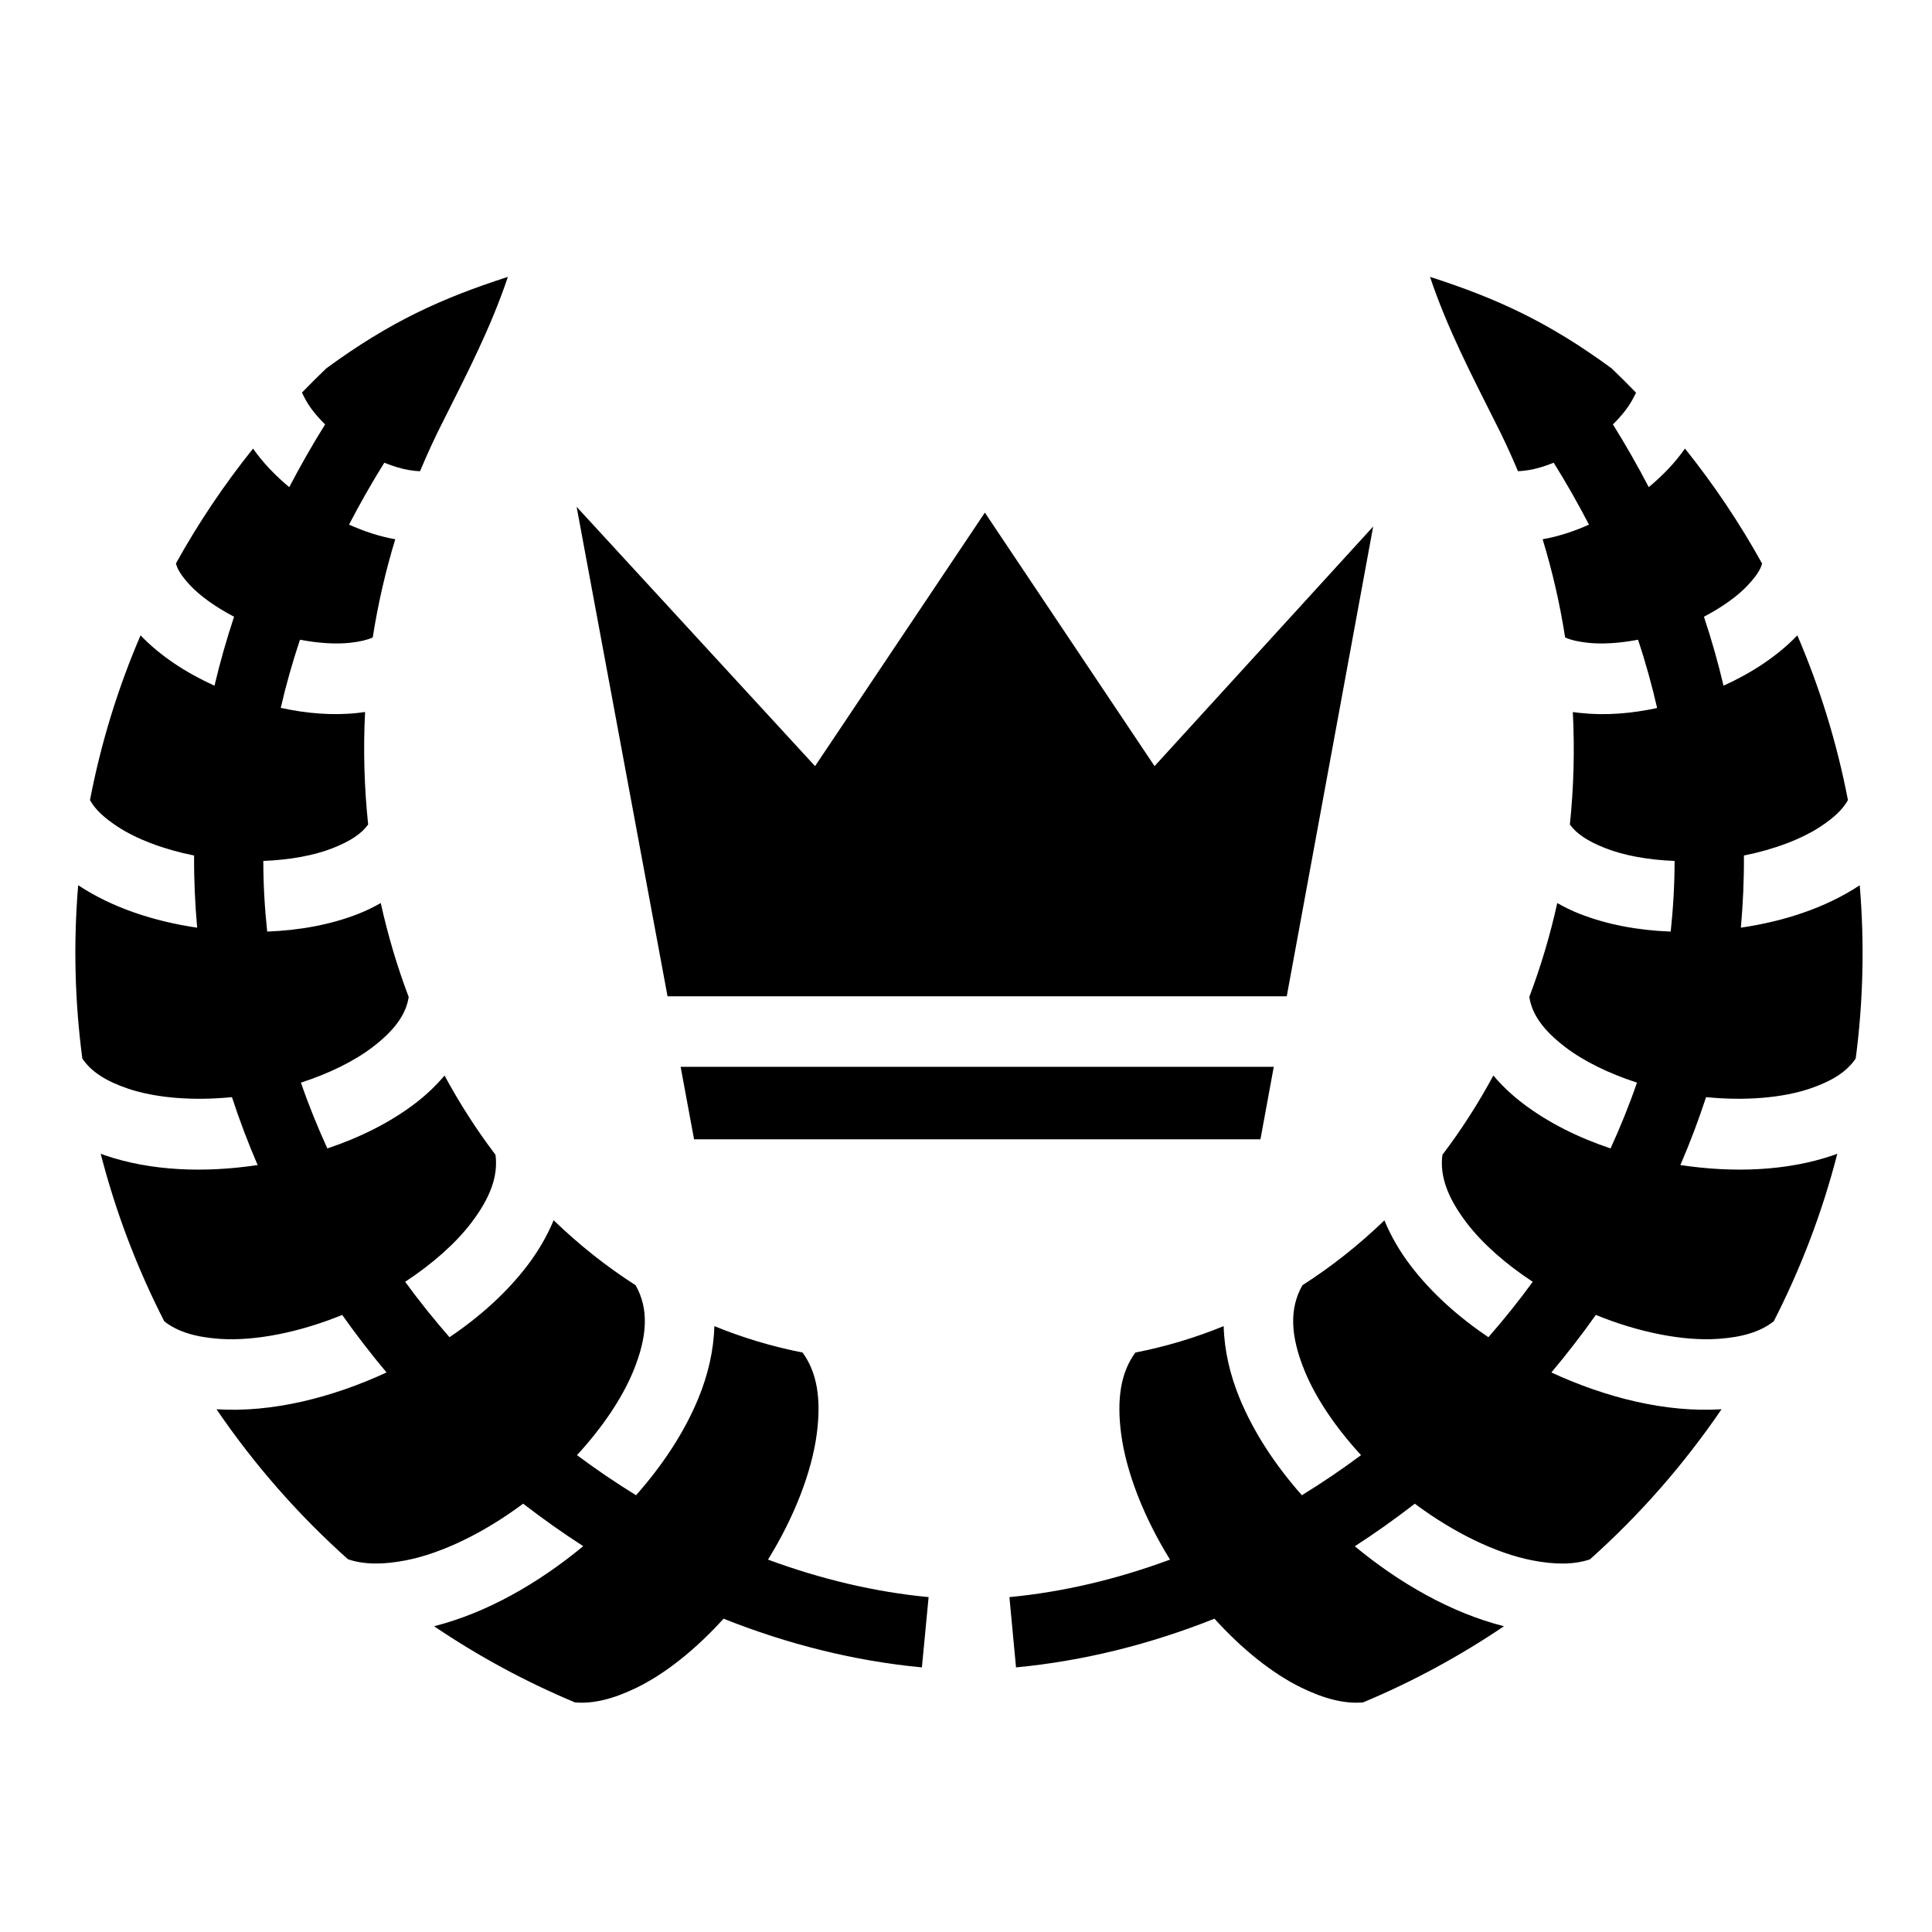
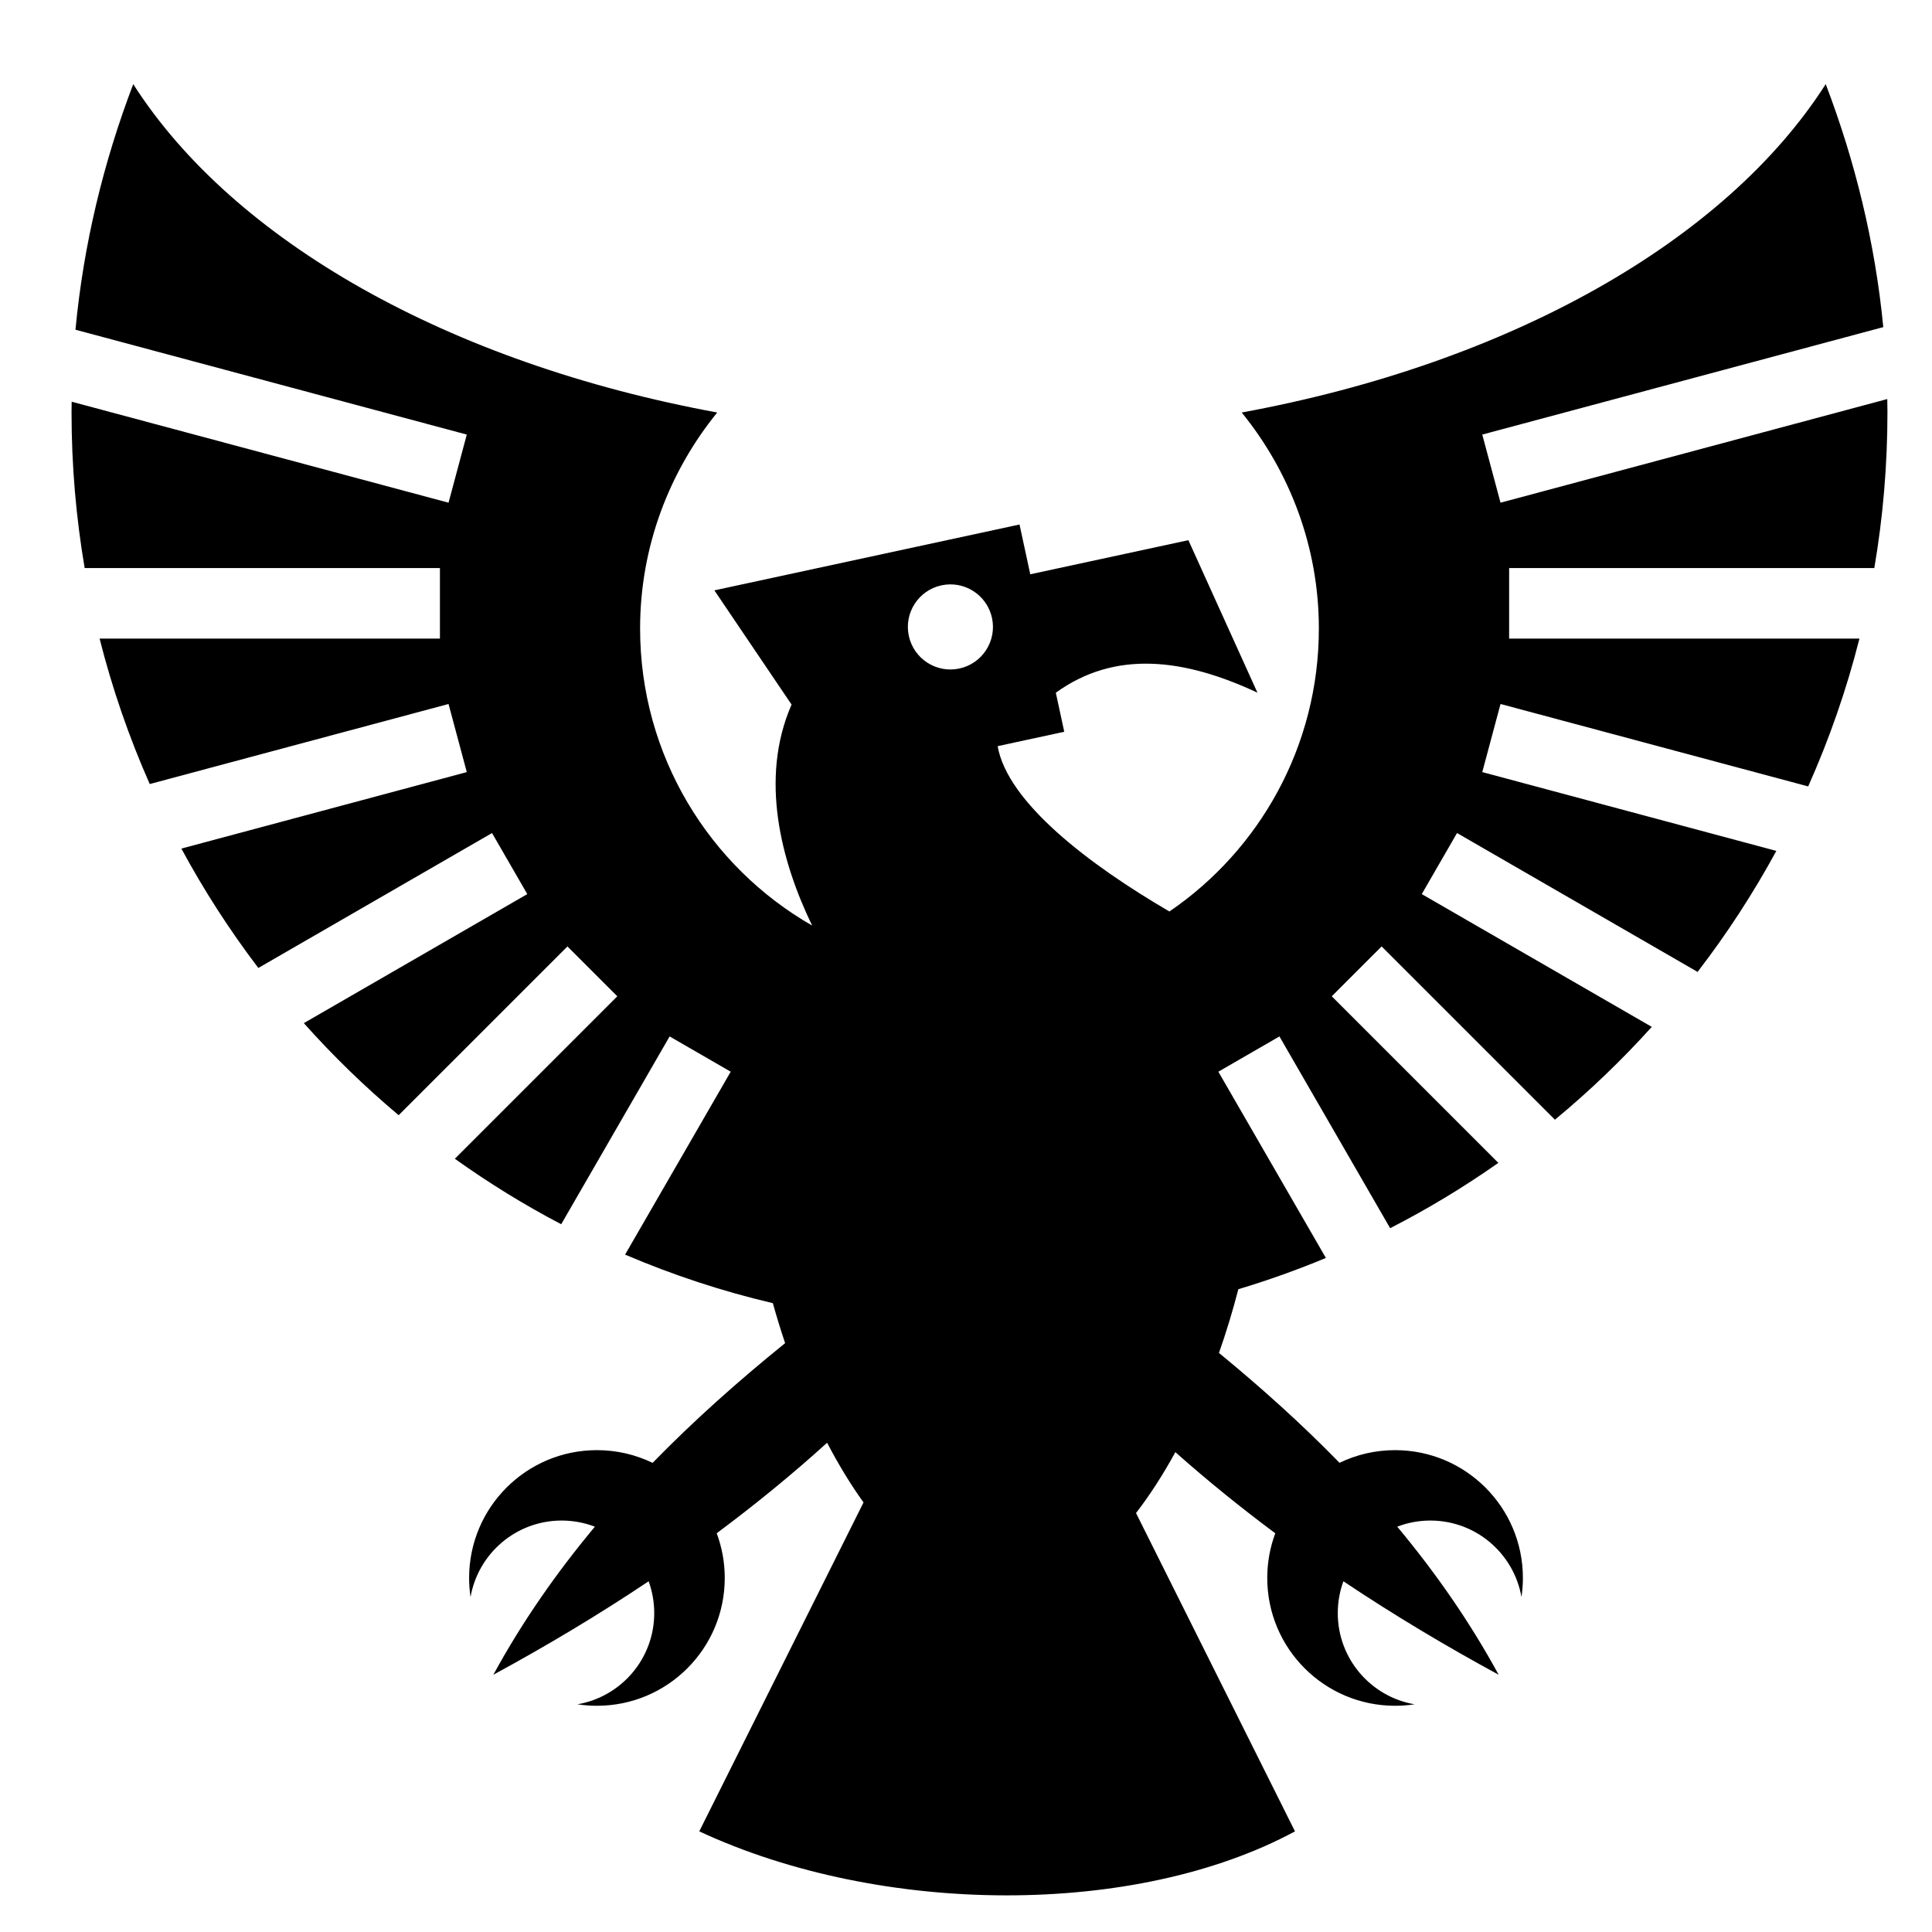
<svg xmlns="http://www.w3.org/2000/svg" style="height: 512px; width: 512px;" viewBox="0 0 512 512">
  <g class="" style="" transform="translate(0,0)">
-     <path d="M134.594 73.375c-17.522 5.65-31.232 11.854-48.125 24.25-2.19 2.097-4.337 4.22-6.44 6.406.24.566.61 1.265 1.157 2.25 1.016 1.832 2.767 4.023 4.97 6.19-3.454 5.536-6.596 11.072-9.5 16.624-3.664-3.04-6.952-6.423-9.594-10.22-7.617 9.505-14.475 19.678-20.438 30.44.395 1.636 1.557 3.42 3.78 5.81 2.656 2.853 6.805 5.8 11.626 8.314-2.024 6.117-3.76 12.204-5.186 18.28-7.44-3.38-14.245-7.768-19.594-13.343-5.94 13.804-10.473 28.42-13.406 43.656 1.335 2.434 3.714 4.663 7.312 7.032 5.072 3.34 12.36 6.076 20.282 7.657-.045 6.437.25 12.822.812 19.124-11.407-1.673-22.405-5.248-31.375-11.156-.05-.034-.106-.06-.156-.094-1.31 15.59-.872 30.96 1.093 45.906 2.31 3.48 6.176 5.957 11.937 7.938 7.406 2.546 17.472 3.344 27.72 2.312 2 6.122 4.275 12.13 6.81 18-13.97 2.098-28.237 1.622-40.593-2.625-.337-.116-.665-.252-1-.375 3.978 15.49 9.66 30.37 16.844 44.406 3.553 2.804 8.35 4.216 14.72 4.656 9.3.644 21.144-1.73 32.438-6.343 3.712 5.257 7.63 10.34 11.75 15.25-14.57 6.715-30.36 10.675-45.063 9.75 9.952 14.602 21.638 27.964 34.844 39.75 4.26 1.446 9.3 1.465 15.374.28 9.6-1.873 20.855-7.404 31.03-15 .008.005.026-.005.032 0 5.154 3.978 10.476 7.75 15.906 11.25-11.976 9.91-25.625 17.696-39.53 21.22 11.654 7.88 24.148 14.67 37.343 20.186 4.937.423 10.29-.96 16.344-3.906 7.672-3.735 15.78-10.252 23.03-18.28 17.036 6.783 34.732 11.22 52.563 12.905l1.78-18.625c-14.268-1.35-28.584-4.77-42.562-9.938 6.883-11.108 11.61-23.173 12.94-33.437 1.178-9.114.083-16.157-3.782-21.438-8.08-1.58-15.89-3.94-23.375-7-.172 6.47-1.706 12.987-4.22 19.094-3.745 9.103-9.52 17.798-16.53 25.72-5.353-3.288-10.565-6.832-15.657-10.625 6.62-7.182 11.923-14.97 14.906-22.22 3.806-9.246 4.173-16.578.625-22.81-7.748-4.957-15.003-10.737-21.718-17.22-1.773 4.3-4.187 8.37-7.032 12.094-5.476 7.165-12.572 13.51-20.563 18.905-4.12-4.72-8.052-9.603-11.75-14.688 7.152-4.694 13.296-10.1 17.47-15.562 5.038-6.594 7.22-12.41 6.468-18.094-4.976-6.553-9.494-13.582-13.5-21-2.285 2.686-4.86 5.14-7.657 7.283-6.758 5.175-14.798 9.155-23.406 12.03-2.595-5.69-4.957-11.498-7-17.437 7.427-2.405 14.13-5.683 19.03-9.437 5.696-4.362 8.802-8.545 9.532-13.25-3.03-7.998-5.508-16.32-7.406-24.908-1.878 1.075-3.82 2.024-5.812 2.813-7.45 2.947-15.75 4.434-24.28 4.75-.662-6.16-1.027-12.403-1.033-18.72 6.957-.263 13.464-1.437 18.44-3.405 4.6-1.82 7.595-3.8 9.343-6.25-1.018-9.72-1.33-19.69-.813-29.813-.65.104-1.29.18-1.938.25-6.624.725-13.556.15-20.406-1.343 1.37-5.98 3.07-12.01 5.094-18.063 4.87.933 9.538 1.223 13.28.814 2.614-.286 4.532-.756 6-1.406 1.395-8.93 3.407-17.644 5.97-26.032-4.182-.736-8.284-2.092-12.25-3.875 2.834-5.457 5.926-10.928 9.344-16.405 2.414.963 4.716 1.665 6.687 1.97 1.107.17 2.023.265 2.782.28 1.946-4.64 4.022-9.17 6.282-13.563 5.898-11.802 12.415-24.25 17-37.937zm244.375 0c4.583 13.686 11.1 26.135 17 37.938 2.26 4.393 4.366 8.923 6.31 13.562.752-.016 1.66-.113 2.75-.28 1.98-.306 4.296-1 6.72-1.97 3.418 5.477 6.51 10.948 9.344 16.406-3.976 1.786-8.096 3.14-12.28 3.876 2.563 8.39 4.573 17.1 5.967 26.03 1.474.658 3.404 1.12 6.033 1.408 3.742.41 8.41.12 13.28-.813 2.026 6.063 3.692 12.104 5.063 18.095-6.837 1.487-13.762 2.036-20.375 1.313-.656-.072-1.308-.145-1.967-.25.517 10.124.236 20.092-.782 29.812 1.75 2.45 4.745 4.43 9.345 6.25 4.967 1.965 11.462 3.14 18.406 3.406-.006 6.316-.37 12.56-1.03 18.72-8.52-.32-16.808-1.808-24.25-4.75-1.994-.79-3.933-1.74-5.813-2.814-1.895 8.575-4.383 16.89-7.406 24.875.715 4.72 3.795 8.912 9.5 13.282 4.904 3.753 11.605 7.03 19.033 9.436-2.044 5.94-4.405 11.747-7 17.438-8.598-2.875-16.624-6.862-23.375-12.03-2.804-2.148-5.4-4.592-7.688-7.283-4.01 7.422-8.52 14.444-13.5 21-.76 5.682 1.43 11.502 6.47 18.095 4.168 5.457 10.313 10.87 17.467 15.563-3.697 5.085-7.63 9.966-11.75 14.687-7.99-5.396-15.086-11.74-20.562-18.906-2.838-3.715-5.234-7.778-7-12.064-6.71 6.478-13.976 12.236-21.72 17.188-3.547 6.233-3.18 13.565.626 22.812 2.985 7.25 8.288 15.037 14.908 22.22-5.095 3.795-10.333 7.334-15.688 10.624-7.003-7.922-12.754-16.617-16.5-25.72-2.513-6.106-4.047-12.623-4.22-19.092-7.497 3.064-15.313 5.418-23.405 7-3.873 5.28-4.96 12.324-3.78 21.437 1.327 10.264 6.08 22.33 12.967 33.438-13.974 5.168-28.293 8.587-42.562 9.937l1.75 18.625c17.84-1.687 35.546-6.116 52.594-12.906 7.25 8.028 15.358 14.545 23.03 18.28 6.056 2.947 11.408 4.33 16.345 3.906 13.2-5.517 25.684-12.302 37.342-20.187-13.896-3.52-27.562-11.293-39.53-21.19 5.442-3.504 10.74-7.293 15.906-11.28 10.18 7.604 21.456 13.126 31.062 15 6.056 1.182 11.09 1.185 15.344-.25 13.212-11.788 24.92-25.172 34.875-39.78-14.705.925-30.526-3.035-45.095-9.75 4.12-4.913 8.066-9.99 11.78-15.25 11.295 4.61 23.138 6.986 32.44 6.342 6.368-.44 11.166-1.852 14.717-4.656 7.183-14.036 12.867-28.917 16.844-44.406-.335.123-.663.26-1 .375-12.355 4.247-26.623 4.723-40.594 2.625 2.536-5.87 4.813-11.878 6.813-18 10.236 1.027 20.29.23 27.688-2.313 5.765-1.98 9.65-4.455 11.968-7.937 1.965-14.946 2.372-30.318 1.064-45.906-.043.028-.082.065-.125.094-8.97 5.908-19.97 9.483-31.376 11.156.563-6.302.856-12.687.812-19.125 7.92-1.582 15.21-4.317 20.28-7.657 3.593-2.366 5.946-4.604 7.283-7.032-2.934-15.234-7.47-29.852-13.408-43.655-5.347 5.57-12.133 9.96-19.562 13.344-1.427-6.078-3.162-12.165-5.188-18.282 4.805-2.513 8.942-5.464 11.594-8.313 2.212-2.376 3.402-4.15 3.813-5.78-5.97-10.774-12.814-20.955-20.44-30.47-2.642 3.796-5.93 7.18-9.592 10.22-2.905-5.553-6.047-11.09-9.5-16.626 2.208-2.166 3.953-4.36 4.968-6.19.538-.97.92-1.656 1.156-2.218-2.106-2.193-4.275-4.334-6.468-6.437-16.893-12.396-30.603-18.6-48.125-24.25zM152.81 134.313l24.094 129.718H341l22.906-124.5-57.937 63.5L261 135.845l-45 67.187-63.188-68.718zm27.563 148.406l3.563 19.217H334.03l3.533-19.218H180.375z" fill="#000000" fill-opacity="1" />
+     <path d="M35.31 22.3C27.498 42.766 22.138 64.643 20 87.378l103.705 27.79-4.838 18.052-99.873-26.763c-.012.954-.035 1.905-.035 2.86 0 14.055 1.196 27.83 3.48 41.23h94.146v18.687H26.393c3.368 13.324 7.83 26.207 13.29 38.547l79.184-21.216 4.838 18.05-75.64 20.27c5.994 11.096 12.817 21.67 20.396 31.636l61.933-35.756 9.343 16.183-59.22 34.192c7.782 8.728 16.18 16.885 25.132 24.4l44.73-44.726 13.214 13.215-43.055 43.052c8.963 6.406 18.374 12.215 28.186 17.357l28.734-49.772 16.186 9.346-27.987 48.472c12.545 5.367 25.63 9.697 39.156 12.87.99 3.566 2.08 7.103 3.25 10.593-12.36 9.993-24.163 20.49-35.12 31.728-4.458-2.16-9.46-3.373-14.75-3.373-18.707 0-33.874 15.164-33.874 33.873 0 1.715.13 3.402.377 5.05 2.02-11.514 12.06-20.265 24.153-20.265 3.103 0 6.068.582 8.8 1.633-10.103 12.102-19.193 25.08-26.906 39.23 13.897-7.544 27.684-15.755 41.15-24.764.96 2.63 1.485 5.468 1.485 8.43 0 12.122-8.796 22.184-20.352 24.168 1.685.258 3.412.393 5.168.393 18.71 0 33.873-15.168 33.873-33.875 0-4.17-.757-8.16-2.134-11.848 10.033-7.467 19.823-15.43 29.26-23.984 2.978 5.705 6.203 11.034 9.65 15.818l-43.53 87.17c48.267 22.47 115.7 22.76 157.872 0l-42.13-84.36c3.722-4.81 7.21-10.25 10.426-16.14 8.577 7.617 17.428 14.77 26.483 21.508-1.375 3.685-2.13 7.67-2.13 11.836 0 18.707 15.165 33.873 33.874 33.873 1.758 0 3.486-.132 5.172-.39-11.56-1.983-20.355-12.045-20.355-24.168 0-2.964.525-5.805 1.49-8.435 13.464 9.006 27.247 17.223 41.143 24.767-7.71-14.148-16.78-27.136-26.877-39.238 2.726-1.045 5.682-1.623 8.775-1.623 12.09 0 22.13 8.75 24.15 20.262.246-1.647.377-3.332.377-5.047 0-18.71-15.166-33.873-33.875-33.873-5.275 0-10.268 1.205-14.72 3.355-10.007-10.27-20.74-19.908-31.946-29.12 1.938-5.52 3.658-11.18 5.132-16.886 7.91-2.368 15.65-5.14 23.2-8.283l-28.497-49.356 16.186-9.346 29.34 50.816c9.98-5.11 19.555-10.9 28.672-17.308l-44.146-44.147 13.215-13.216 45.926 45.922c9.145-7.557 17.72-15.785 25.666-24.6l-60.95-35.19 9.343-16.182 63.748 36.804c7.76-10.087 14.746-20.807 20.87-32.07l-77.93-20.883 4.837-18.05 81.534 21.847c5.588-12.533 10.157-25.625 13.584-39.178h-92.836v-18.687h96.777c2.282-13.4 3.48-27.174 3.48-41.23 0-1.19-.025-2.376-.044-3.563L397.652 133.22l-4.836-18.054L499.09 86.69c-2.18-22.49-7.52-44.13-15.254-64.39h-.004C457.315 63.81 400.24 96.234 329.068 109.32c12.67 15.603 20.442 35.52 20.442 57.233 0 31.196-15.723 58.718-39.604 75-21.27-12.407-42.907-28.878-45.52-43.814l17.653-3.81-2.235-10.352c15.67-11.335 33.936-9.138 53.433-.01l-18.302-40.414-41.903 9.04-2.846-13.188V139l-80.87 17.453 20.458 30.266c-8.595 19.678-2.717 41.68 5.45 58.56-27.204-15.57-45.592-44.998-45.592-78.73 0-21.713 7.772-41.63 20.44-57.232C118.904 96.234 61.83 63.81 35.312 22.3zm216.45 132.567c5.244-.056 9.98 3.573 11.13 8.9 1.312 6.085-2.557 12.084-8.644 13.397-6.087 1.313-12.085-2.556-13.398-8.643-1.314-6.085 2.556-12.086 8.642-13.4.76-.163 1.52-.245 2.27-.253z" fill="#000000" fill-opacity="1" />
  </g>
</svg>
